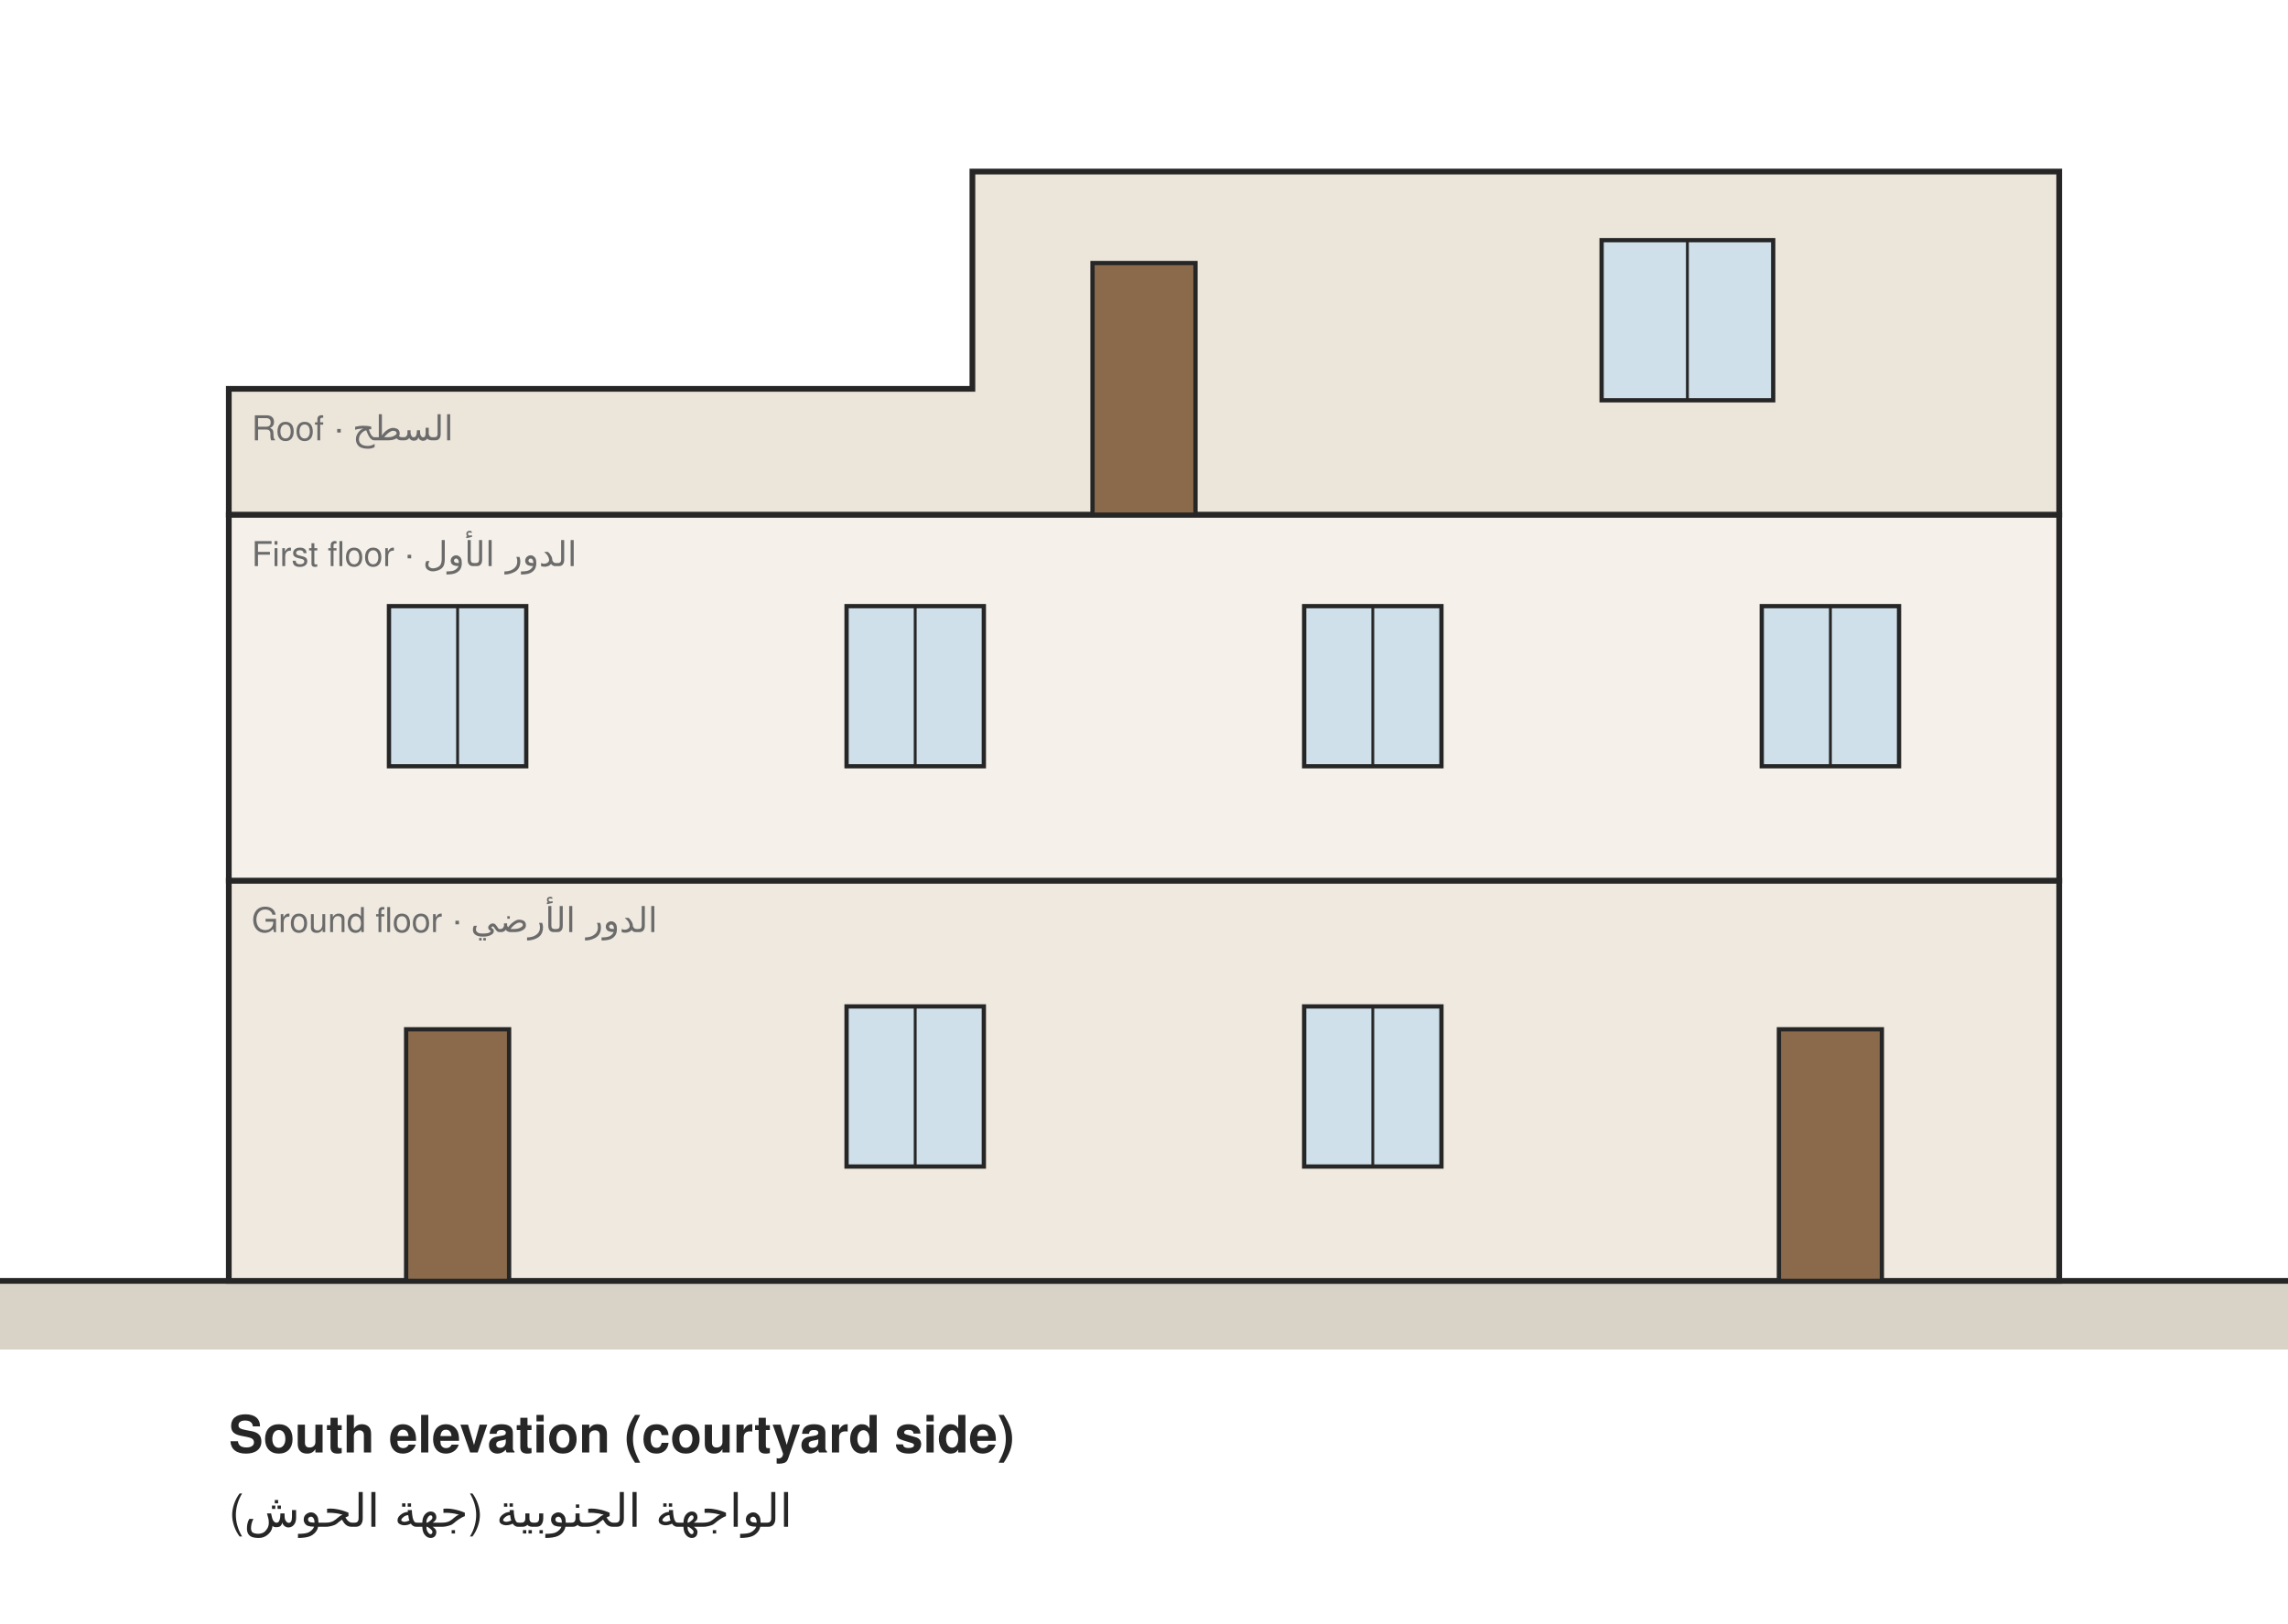
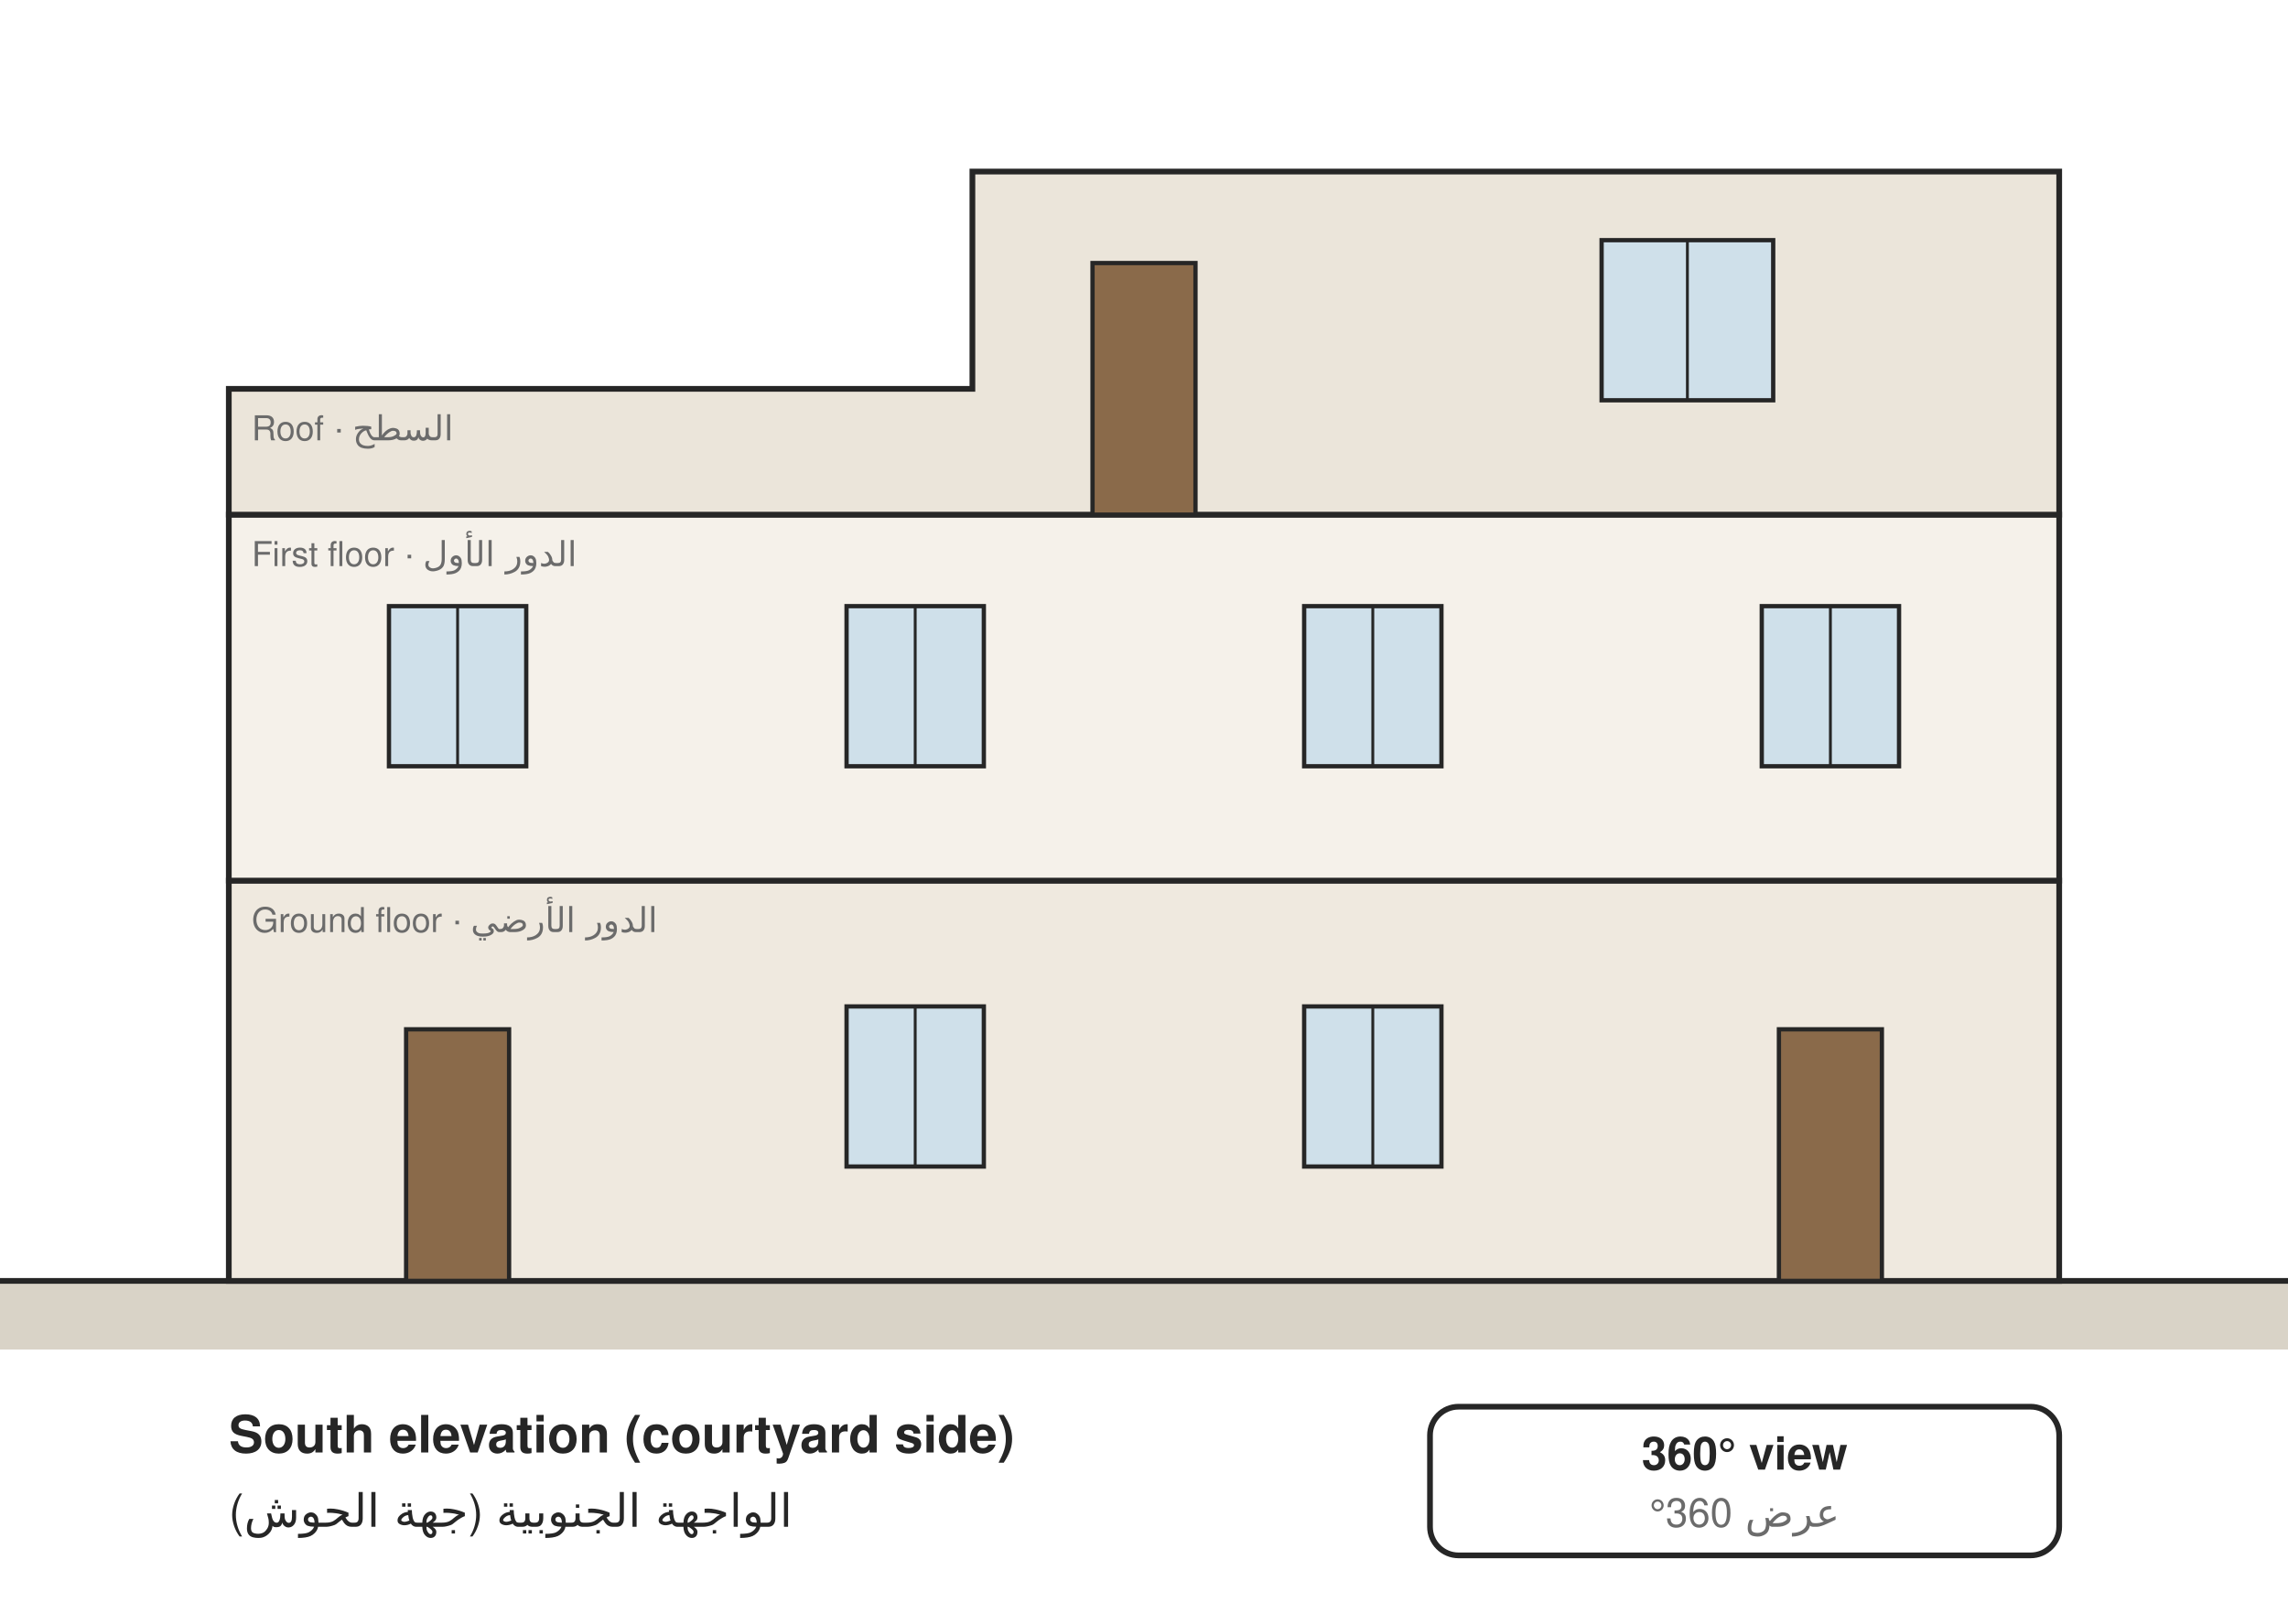
<svg xmlns="http://www.w3.org/2000/svg" width="800" height="568" viewBox="0 0 800 568">
  <rect x="0" y="0" width="800" height="568" fill="#ffffff" />
  <rect x="0" y="448" width="800" height="24" fill="#d9d3c7" />
  <line x1="0" y1="448" x2="800" y2="448" stroke="#262626" stroke-width="2" />
  <g id="floor-ground">
    <polygon id="band-ground" points="80,308 720,308 720,448 80,448" fill="#efe9df" stroke="#262626" stroke-width="2" />
    <rect x="142" y="360" width="36" height="88" fill="#8a6a4a" stroke="#262626" stroke-width="1.5" />
    <g>
      <rect x="296" y="352" width="48" height="56" fill="#cfe0ea" stroke="#262626" stroke-width="1.5" />
      <line x1="320" y1="352" x2="320" y2="408" stroke="#262626" stroke-width="1" />
    </g>
    <g>
      <rect x="456" y="352" width="48" height="56" fill="#cfe0ea" stroke="#262626" stroke-width="1.5" />
      <line x1="480" y1="352" x2="480" y2="408" stroke="#262626" stroke-width="1" />
    </g>
    <rect x="622" y="360" width="36" height="88" fill="#8a6a4a" stroke="#262626" stroke-width="1.5" />
    <text x="88" y="326" font-family="Helvetica, Arial, sans-serif" font-size="12" fill="#6b6b6b">Ground floor · الدور الأرضي</text>
  </g>
  <g id="floor-first">
    <polygon id="band-first" points="80,180 720,180 720,308 80,308" fill="#f5f1ea" stroke="#262626" stroke-width="2" />
    <g>
      <rect x="136" y="212" width="48" height="56" fill="#cfe0ea" stroke="#262626" stroke-width="1.5" />
      <line x1="160" y1="212" x2="160" y2="268" stroke="#262626" stroke-width="1" />
    </g>
    <g>
      <rect x="296" y="212" width="48" height="56" fill="#cfe0ea" stroke="#262626" stroke-width="1.5" />
      <line x1="320" y1="212" x2="320" y2="268" stroke="#262626" stroke-width="1" />
    </g>
    <g>
      <rect x="456" y="212" width="48" height="56" fill="#cfe0ea" stroke="#262626" stroke-width="1.5" />
      <line x1="480" y1="212" x2="480" y2="268" stroke="#262626" stroke-width="1" />
    </g>
    <g>
      <rect x="616" y="212" width="48" height="56" fill="#cfe0ea" stroke="#262626" stroke-width="1.5" />
      <line x1="640" y1="212" x2="640" y2="268" stroke="#262626" stroke-width="1" />
    </g>
    <text x="88" y="198" font-family="Helvetica, Arial, sans-serif" font-size="12" fill="#6b6b6b">First floor · الدور الأول</text>
  </g>
  <g id="floor-roof">
    <polygon id="band-roof" points="80,136 340,136 340,60 720,60 720,180 80,180" fill="#ebe5da" stroke="#262626" stroke-width="2" />
    <rect x="382" y="92" width="36" height="88" fill="#8a6a4a" stroke="#262626" stroke-width="1.5" />
    <g>
      <rect x="560" y="84" width="60" height="56" fill="#cfe0ea" stroke="#262626" stroke-width="1.5" />
      <line x1="590" y1="84" x2="590" y2="140" stroke="#262626" stroke-width="1" />
    </g>
    <text x="88" y="154" font-family="Helvetica, Arial, sans-serif" font-size="12" fill="#6b6b6b">Roof · السطح</text>
  </g>
  <text x="80" y="508" font-family="Helvetica, Arial, sans-serif" font-size="18" font-weight="700" fill="#262626">South elevation (courtyard side)</text>
  <text x="80" y="534" font-family="Helvetica, Arial, sans-serif" font-size="16" fill="#262626">الواجهة الجنوبية (جهة الحوش)</text>
+   <g id="turntable-button">
+     <rect x="500" y="492" width="220" height="52" rx="10" fill="#ffffff" stroke="#262626" stroke-width="2" />
+     <text x="610" y="514" text-anchor="middle" font-family="Helvetica, Arial, sans-serif" font-size="16" font-weight="700" fill="#262626">360° view</text>
+     <text x="610" y="534" direction="rtl" text-anchor="middle" font-family="Helvetica, Arial, sans-serif" font-size="14" fill="#6b6b6b">عرض 360°</text>
+   </g>
</svg>
